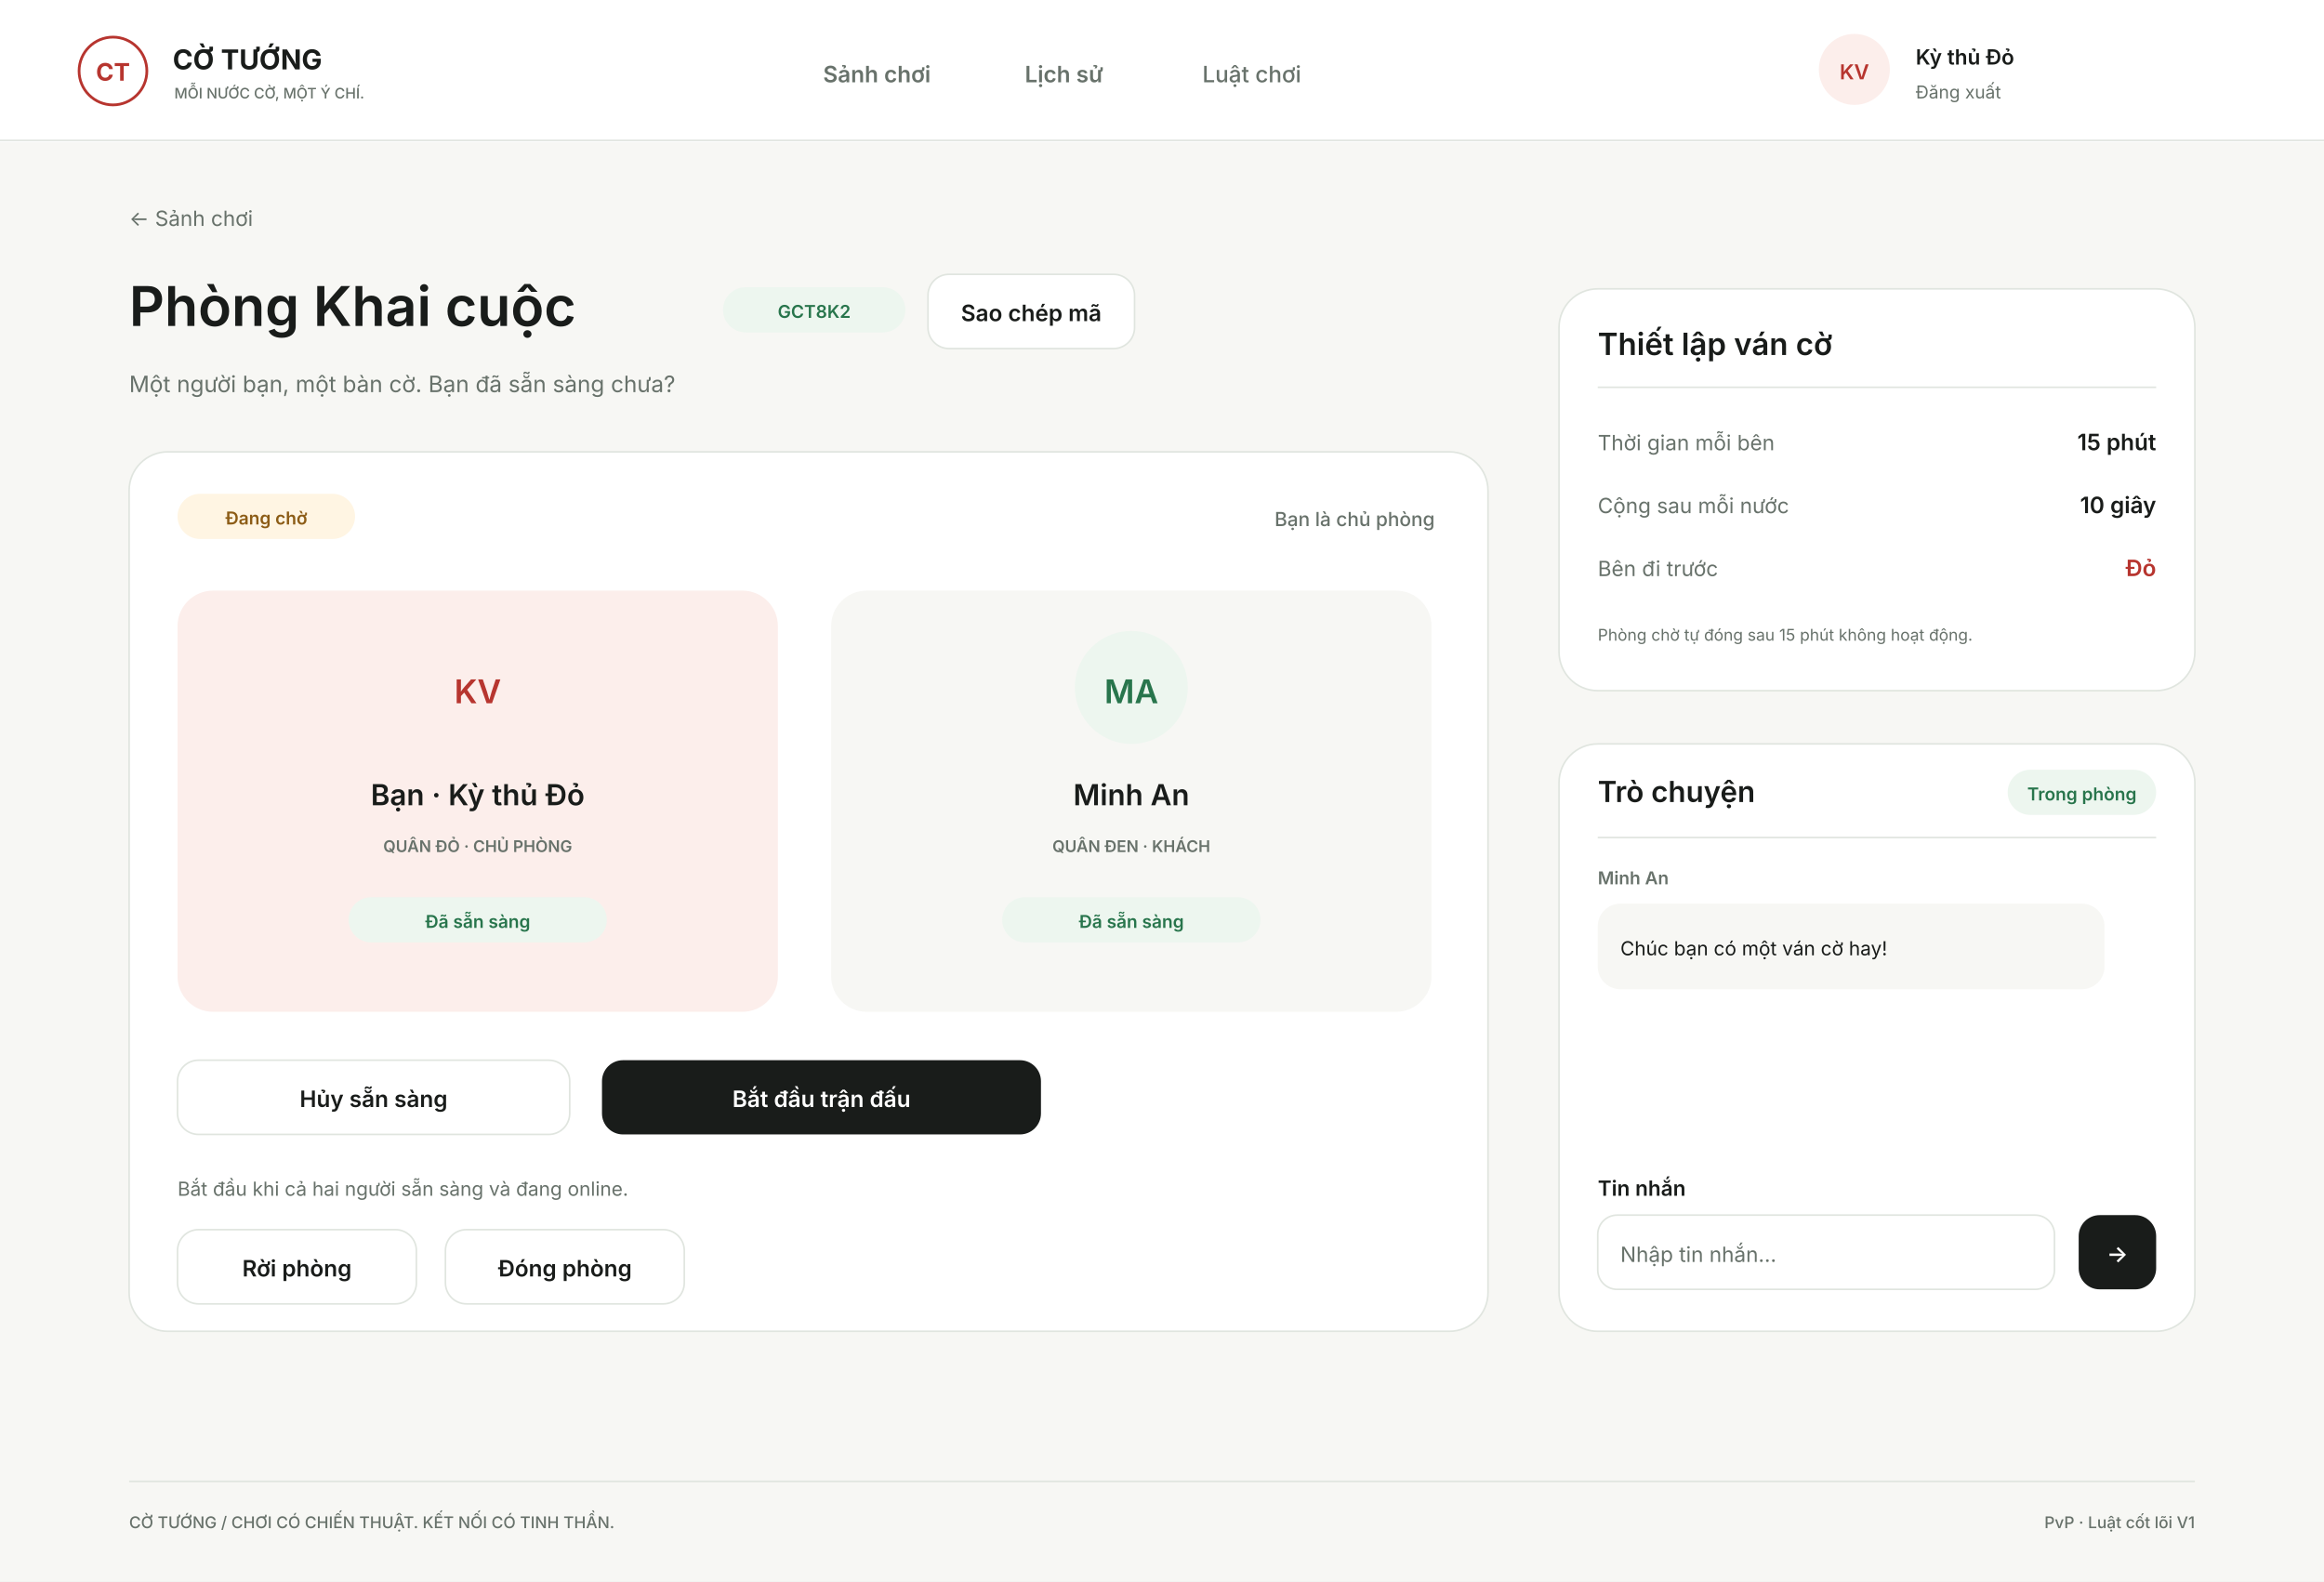
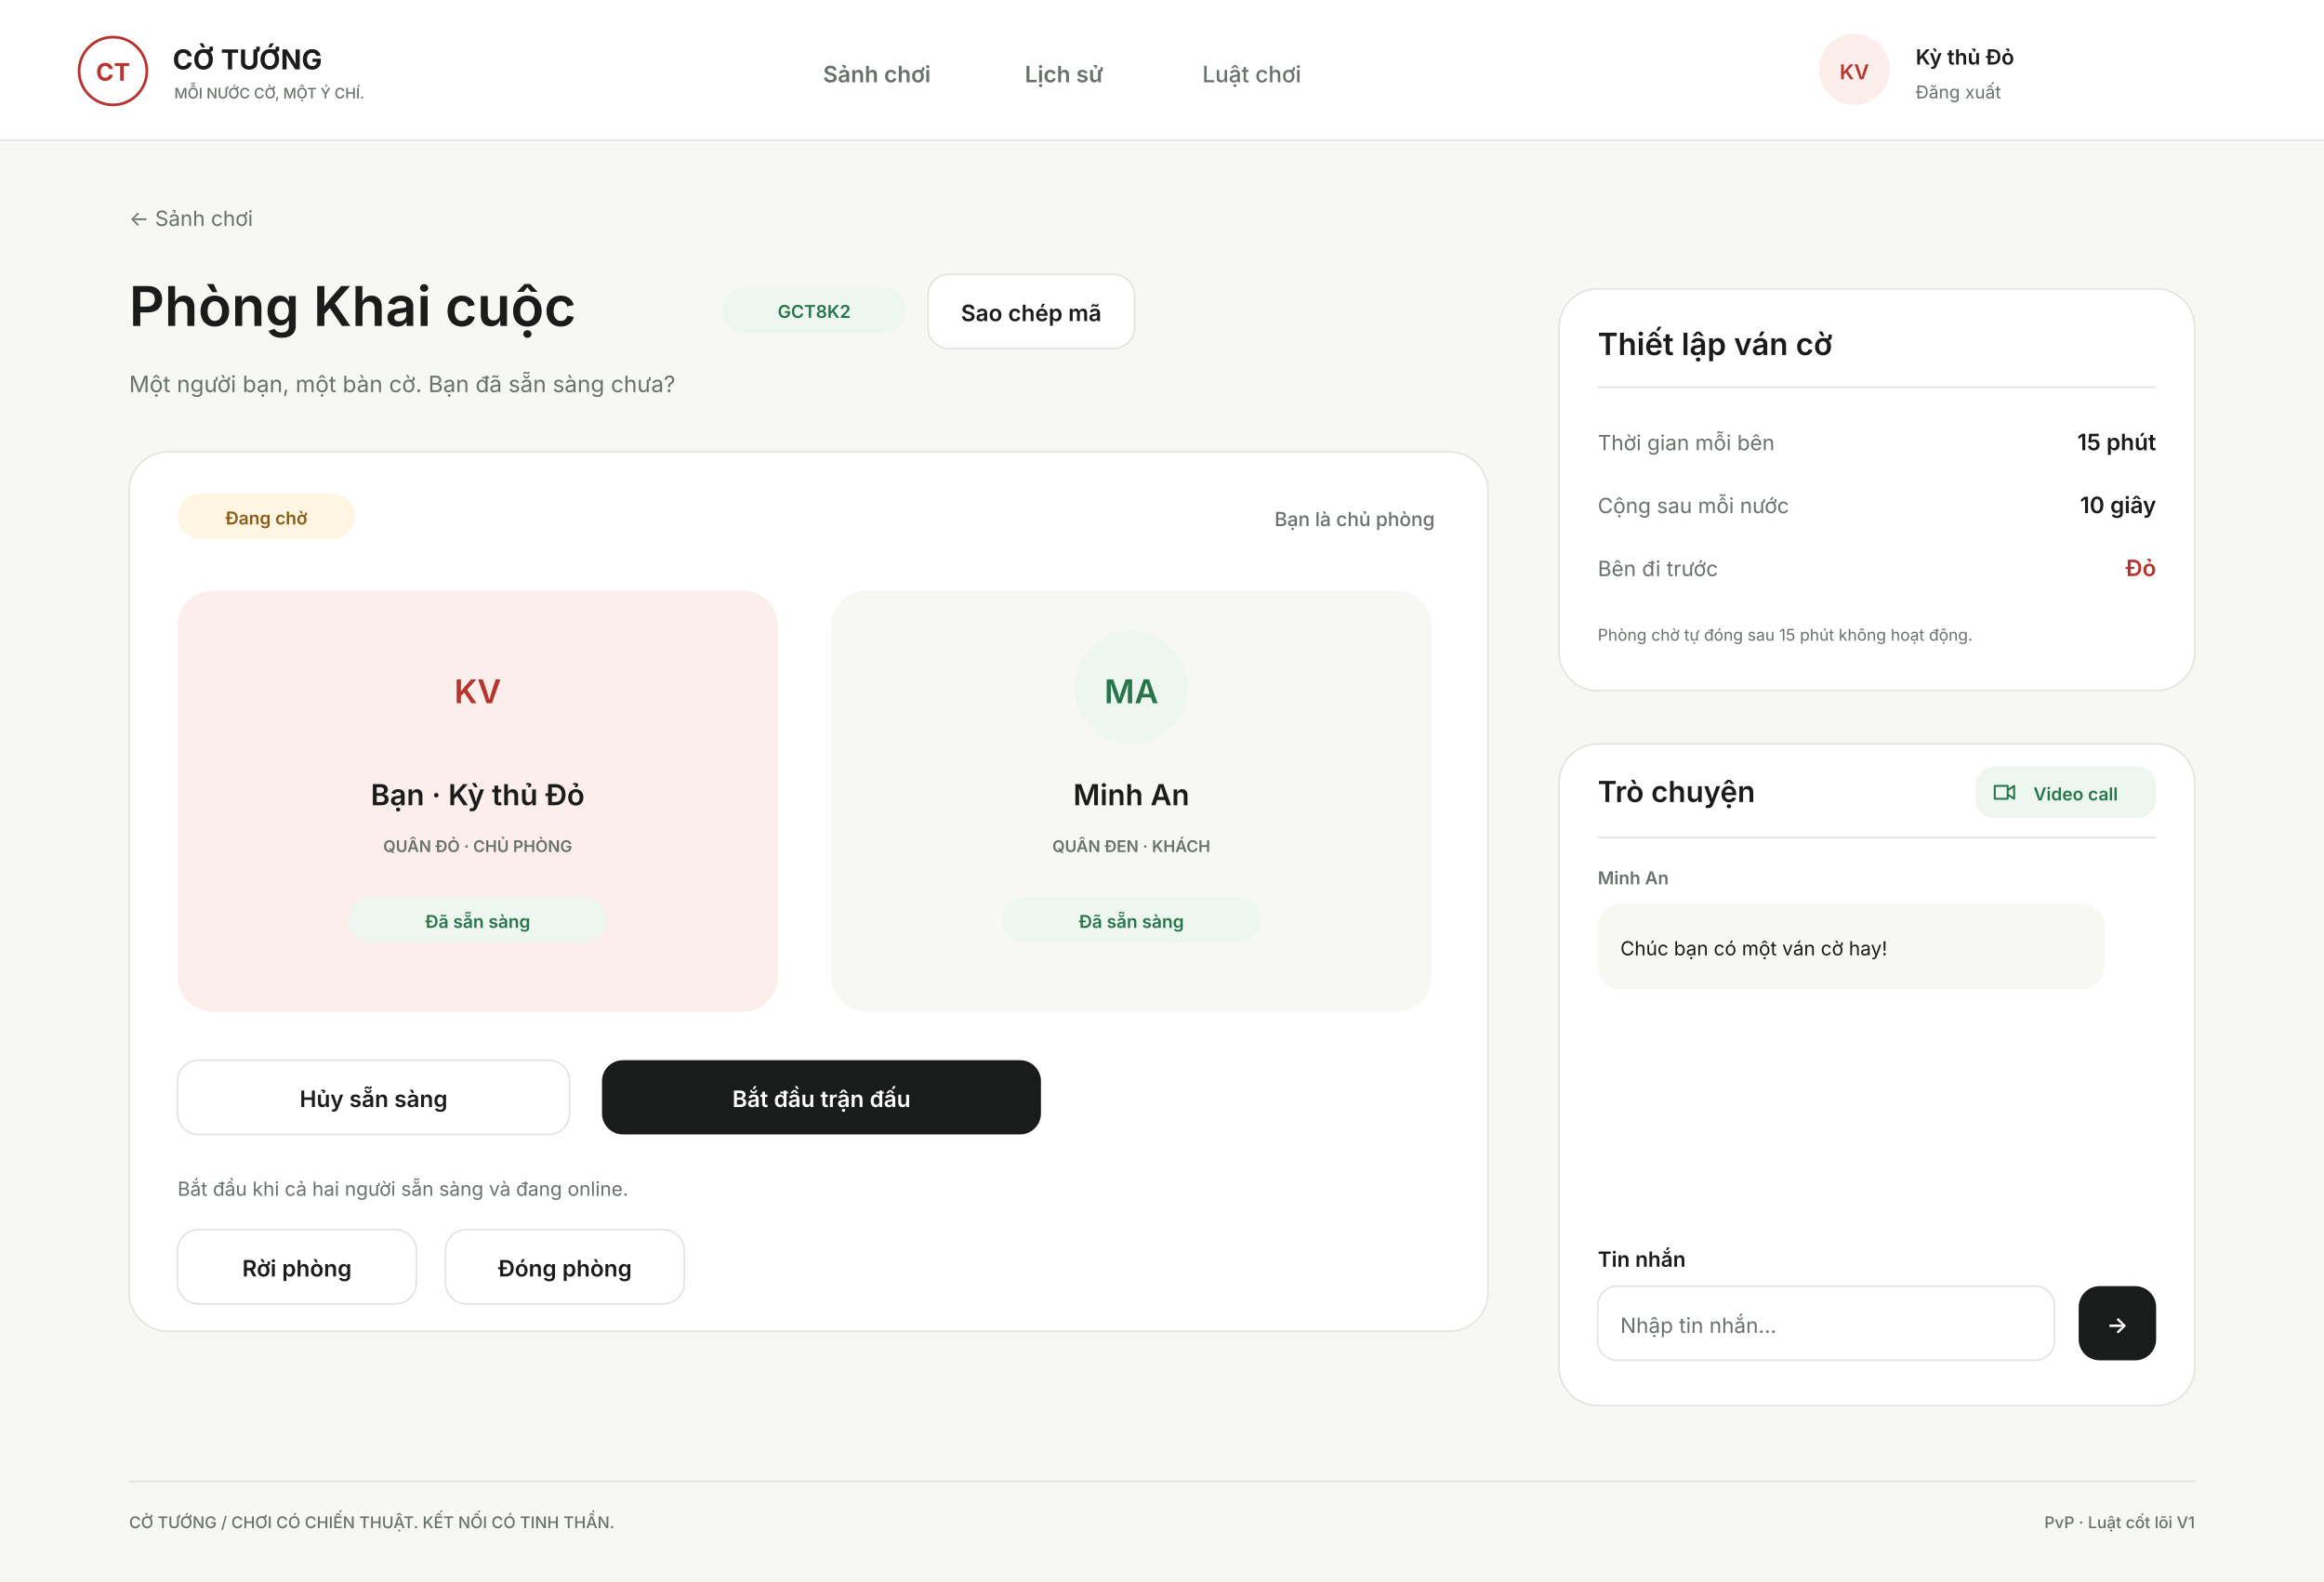
<svg xmlns="http://www.w3.org/2000/svg" width="1440" height="980" viewBox="0 0 1440 980" role="document" aria-label="room" data-screen="room">
  <defs>
    <style>text{font-family:Inter,'Segoe UI','DejaVu Sans',sans-serif} .action{cursor:pointer;outline:none}.action:hover{filter:brightness(.95)}.action:focus-visible{filter:drop-shadow(0 0 4px #28754C)}.field-wrap{height:100%;box-sizing:border-box}input{box-sizing:border-box;width:100%;height:46px;border:1px solid #CFD7CF;border-radius:12px;background:white;color:#191C1A;padding:0 14px;font:14px Inter,'Segoe UI',sans-serif;outline:none}input:focus{border:2px solid #28754C}input::placeholder{color:#7D857E}</style>
  </defs>
  <rect width="1440" height="980" fill="#F7F7F4" />
  <rect x="0" y="0" width="1440" height="88" rx="0" fill="#FFFFFF" stroke="none" />
  <path d="M0 87h1440" stroke="#E0E5DF" />
  <circle cx="70" cy="44" r="21" fill="none" stroke="#B7352F" stroke-width="1.7" />
  <text x="70" y="50" font-size="15" font-weight="700" fill="#B7352F" text-anchor="middle">CT</text>
  <text x="107" y="43" font-size="17" font-weight="700" fill="#191C1A" text-anchor="start">CỜ TƯỚNG</text>
  <text x="108" y="61" font-size="9" font-weight="500" fill="#68726B" text-anchor="start">MỖI NƯỚC CỜ, MỘT Ý CHÍ.</text>
  <g class="action" role="button" tabindex="0" aria-label="Mở sảnh chơi" data-action="go" data-value="lobby">
    <text x="510" y="51" font-size="14" font-weight="600" fill="#68726B" text-anchor="start">Sảnh chơi</text>
  </g>
  <g class="action" role="button" tabindex="0" aria-label="Mở lịch sử" data-action="go" data-value="history">
    <text x="635" y="51" font-size="14" font-weight="600" fill="#68726B" text-anchor="start">Lịch sử</text>
  </g>
  <g class="action" role="button" tabindex="0" aria-label="Xem luật chơi" data-action="help" data-value="">
    <text x="745" y="51" font-size="14" font-weight="500" fill="#68726B" text-anchor="start">Luật chơi</text>
  </g>
  <circle cx="1149" cy="43" r="22" fill="#FCEEEB" />
  <text x="1149" y="49.16" font-size="12.76" font-weight="600" fill="#B7352F" text-anchor="middle">KV</text>
  <text x="1187" y="40" font-size="13" font-weight="600" fill="#191C1A" text-anchor="start">Kỳ thủ Đỏ</text>
  <g class="action" role="button" tabindex="0" aria-label="Đăng xuất" data-action="logout" data-value="">
    <text x="1187" y="61" font-size="11" font-weight="400" fill="#68726B" text-anchor="start">Đăng xuất</text>
  </g>
  <g class="action" role="button" tabindex="0" aria-label="Về sảnh chơi" data-action="go" data-value="lobby">
    <text x="80" y="140" font-size="13" font-weight="400" fill="#68726B" text-anchor="start">←  Sảnh chơi</text>
  </g>
  <text x="80" y="202" font-size="34" font-weight="600" fill="#191C1A" text-anchor="start">Phòng Khai cuộc</text>
  <rect x="448" y="178" width="113" height="28" rx="14" fill="#EDF6EF" stroke="none" />
  <text x="504.5" y="197" font-size="11" font-weight="600" fill="#28754C" text-anchor="middle">GCT8K2</text>
  <g class="action" role="button" tabindex="0" aria-label="Sao chép mã" data-action="copy" data-value="">
    <rect x="575" y="170" width="128" height="46" rx="13" fill="#FFFFFF" stroke="#E0E5DF" />
    <text x="639" y="199" font-size="14" font-weight="600" fill="#191C1A" text-anchor="middle">Sao chép mã</text>
  </g>
  <text x="80" y="243" font-size="14" font-weight="400" fill="#68726B" text-anchor="start">Một người bạn, một bàn cờ. Bạn đã sẵn sàng chưa?</text>
  <rect x="80" y="280" width="842" height="545" rx="24" fill="#FFFFFF" stroke="#E0E5DF" />
  <rect x="110" y="306" width="110" height="28" rx="14" fill="#FFF5E3" stroke="none" />
  <text x="165" y="325" font-size="11" font-weight="600" fill="#8C5C16" text-anchor="middle">Đang chờ</text>
  <text x="889" y="326" font-size="12" font-weight="500" fill="#68726B" text-anchor="end">Bạn là chủ phòng</text>
  <rect x="110" y="366" width="372" height="261" rx="22" fill="#FCEEEB" stroke="none" />
  <circle cx="296" cy="426" r="35" fill="#FCEEEB" />
  <text x="296" y="435.8" font-size="20.3" font-weight="600" fill="#B7352F" text-anchor="middle">KV</text>
  <text x="296" y="499" font-size="18" font-weight="600" fill="#191C1A" text-anchor="middle">Bạn · Kỳ thủ Đỏ</text>
  <text x="296" y="528" font-size="10" font-weight="600" fill="#68726B" text-anchor="middle">QUÂN ĐỎ · CHỦ PHÒNG</text>
  <rect x="216" y="556" width="160" height="28" rx="14" fill="#EDF6EF" stroke="none" />
  <text x="296" y="575" font-size="11" font-weight="600" fill="#28754C" text-anchor="middle">Đã sẵn sàng</text>
  <rect x="515" y="366" width="372" height="261" rx="22" fill="#F7F7F4" stroke="none" />
  <circle cx="701" cy="426" r="35" fill="#EDF6EF" />
  <text x="701" y="435.8" font-size="20.3" font-weight="600" fill="#28754C" text-anchor="middle">MA</text>
  <text x="701" y="499" font-size="18" font-weight="600" fill="#191C1A" text-anchor="middle">Minh An</text>
  <text x="701" y="528" font-size="10" font-weight="600" fill="#68726B" text-anchor="middle">QUÂN ĐEN · KHÁCH</text>
  <rect x="621" y="556" width="160" height="28" rx="14" fill="#EDF6EF" stroke="none" />
  <text x="701" y="575" font-size="11" font-weight="600" fill="#28754C" text-anchor="middle">Đã sẵn sàng</text>
  <g class="action" role="button" tabindex="0" aria-label="Hủy sẵn sàng" data-action="ready" data-value="">
    <rect x="110" y="657" width="243" height="46" rx="13" fill="#FFFFFF" stroke="#E0E5DF" />
    <text x="231.5" y="686" font-size="14" font-weight="600" fill="#191C1A" text-anchor="middle">Hủy sẵn sàng</text>
  </g>
  <g class="action" role="button" tabindex="0" aria-label="Bắt đầu trận đấu" data-action="start" data-value="">
    <rect x="373" y="657" width="272" height="46" rx="13" fill="#191C1A" stroke="none" />
    <text x="509" y="686" font-size="14" font-weight="600" fill="#FFFFFF" text-anchor="middle">Bắt đầu trận đấu</text>
  </g>
  <text x="110" y="741" font-size="12" font-weight="400" fill="#68726B" text-anchor="start">Bắt đầu khi cả hai người sẵn sàng và đang online.</text>
  <g class="action" role="button" tabindex="0" aria-label="Rời phòng" data-action="leave" data-value="">
    <rect x="110" y="762" width="148" height="46" rx="13" fill="#FFFFFF" stroke="#E0E5DF" />
    <text x="184" y="791" font-size="14" font-weight="600" fill="#191C1A" text-anchor="middle">Rời phòng</text>
  </g>
  <g class="action" role="button" tabindex="0" aria-label="Đóng phòng" data-action="close" data-value="">
    <rect x="276" y="762" width="148" height="46" rx="13" fill="#FFFFFF" stroke="#E0E5DF" />
    <text x="350" y="791" font-size="14" font-weight="600" fill="#191C1A" text-anchor="middle">Đóng phòng</text>
  </g>
  <rect x="966" y="179" width="394" height="249" rx="24" fill="#FFFFFF" stroke="#E0E5DF" />
  <text x="990" y="220" font-size="19" font-weight="600" fill="#191C1A" text-anchor="start">Thiết lập ván cờ</text>
  <path d="M990 240h346" stroke="#E0E5DF" />
  <text x="990" y="279" font-size="13" font-weight="400" fill="#68726B" text-anchor="start">Thời gian mỗi bên</text>
  <text x="1336" y="279" font-size="14" font-weight="600" fill="#191C1A" text-anchor="end">15 phút</text>
  <text x="990" y="318" font-size="13" font-weight="400" fill="#68726B" text-anchor="start">Cộng sau mỗi nước</text>
  <text x="1336" y="318" font-size="14" font-weight="600" fill="#191C1A" text-anchor="end">10 giây</text>
  <text x="990" y="357" font-size="13" font-weight="400" fill="#68726B" text-anchor="start">Bên đi trước</text>
  <text x="1336" y="357" font-size="14" font-weight="600" fill="#B7352F" text-anchor="end">Đỏ</text>
  <text x="990" y="397" font-size="10" font-weight="400" fill="#68726B" text-anchor="start">Phòng chờ tự đóng sau 15 phút không hoạt động.</text>
-   <rect x="966" y="461" width="394" height="364" rx="24" fill="#FFFFFF" stroke="#E0E5DF" />
+   <rect x="966" y="461" width="394" height="410" rx="24" fill="#FFFFFF" stroke="#E0E5DF" />
  <text x="990" y="497" font-size="18" font-weight="600" fill="#191C1A" text-anchor="start">Trò chuyện</text>
-   <rect x="1244" y="477" width="92" height="28" rx="14" fill="#EDF6EF" stroke="none" />
-   <text x="1290" y="496" font-size="11" font-weight="600" fill="#28754C" text-anchor="middle">Trong phòng</text>
+   <g class="action" role="button" tabindex="0" aria-label="Mở video call" data-action="panel" data-value="video">
+     <rect x="1224" y="475" width="112" height="32" rx="12" fill="#EDF6EF" stroke="none" />
+     <g transform="translate(1234 483) scale(0.6666667)" fill="none" stroke="#28754C" stroke-width="1.8" stroke-linecap="round" stroke-linejoin="round">
+       <path d="M3 6h12v12H3z M15 10l6-4v12l-6-4z" />
+     </g>
+     <text x="1260" y="496" font-size="11" font-weight="600" fill="#28754C" text-anchor="start">Video call</text>
+   </g>
  <path d="M990 519h346" stroke="#E0E5DF" />
  <text x="990" y="548" font-size="11" font-weight="600" fill="#68726B" text-anchor="start">Minh An</text>
  <rect x="990" y="560" width="314" height="53" rx="14" fill="#F7F7F4" stroke="none" />
  <text x="1004" y="592" font-size="12" font-weight="400" fill="#191C1A" text-anchor="start">Chúc bạn có một ván cờ hay!</text>
-   <text x="990" y="741" font-size="13" font-weight="600" fill="#191C1A" text-anchor="start">Tin nhắn</text>
-   <rect x="990" y="753" width="283" height="46" rx="12" fill="#FFFFFF" stroke="#E0E5DF" />
-   <text x="1004" y="782" font-size="13" font-weight="400" fill="#68726B" text-anchor="start">Nhập tin nhắn…</text>
+   <text x="990" y="785" font-size="13" font-weight="600" fill="#191C1A" text-anchor="start">Tin nhắn</text>
+   <rect x="990" y="797" width="283" height="46" rx="12" fill="#FFFFFF" stroke="#E0E5DF" />
+   <text x="1004" y="826" font-size="13" font-weight="400" fill="#68726B" text-anchor="start">Nhập tin nhắn…</text>
  <g class="action" role="button" tabindex="0" aria-label="→" data-action="send-chat" data-value="">
-     <rect x="1288" y="753" width="48" height="46" rx="13" fill="#191C1A" stroke="none" />
-     <text x="1312" y="782" font-size="14" font-weight="600" fill="#FFFFFF" text-anchor="middle">→</text>
+     <rect x="1288" y="797" width="48" height="46" rx="13" fill="#191C1A" stroke="none" />
+     <text x="1312" y="826" font-size="14" font-weight="600" fill="#FFFFFF" text-anchor="middle">→</text>
  </g>
  <path d="M80 918h1280" stroke="#E0E5DF" />
  <text x="80" y="947" font-size="10" font-weight="500" fill="#68726B" text-anchor="start">CỜ TƯỚNG  /  CHƠI CÓ CHIẾN THUẬT. KẾT NỐI CÓ TINH THẦN.</text>
  <text x="1360" y="947" font-size="10" font-weight="500" fill="#68726B" text-anchor="end">PvP · Luật cốt lõi V1</text>
</svg>
